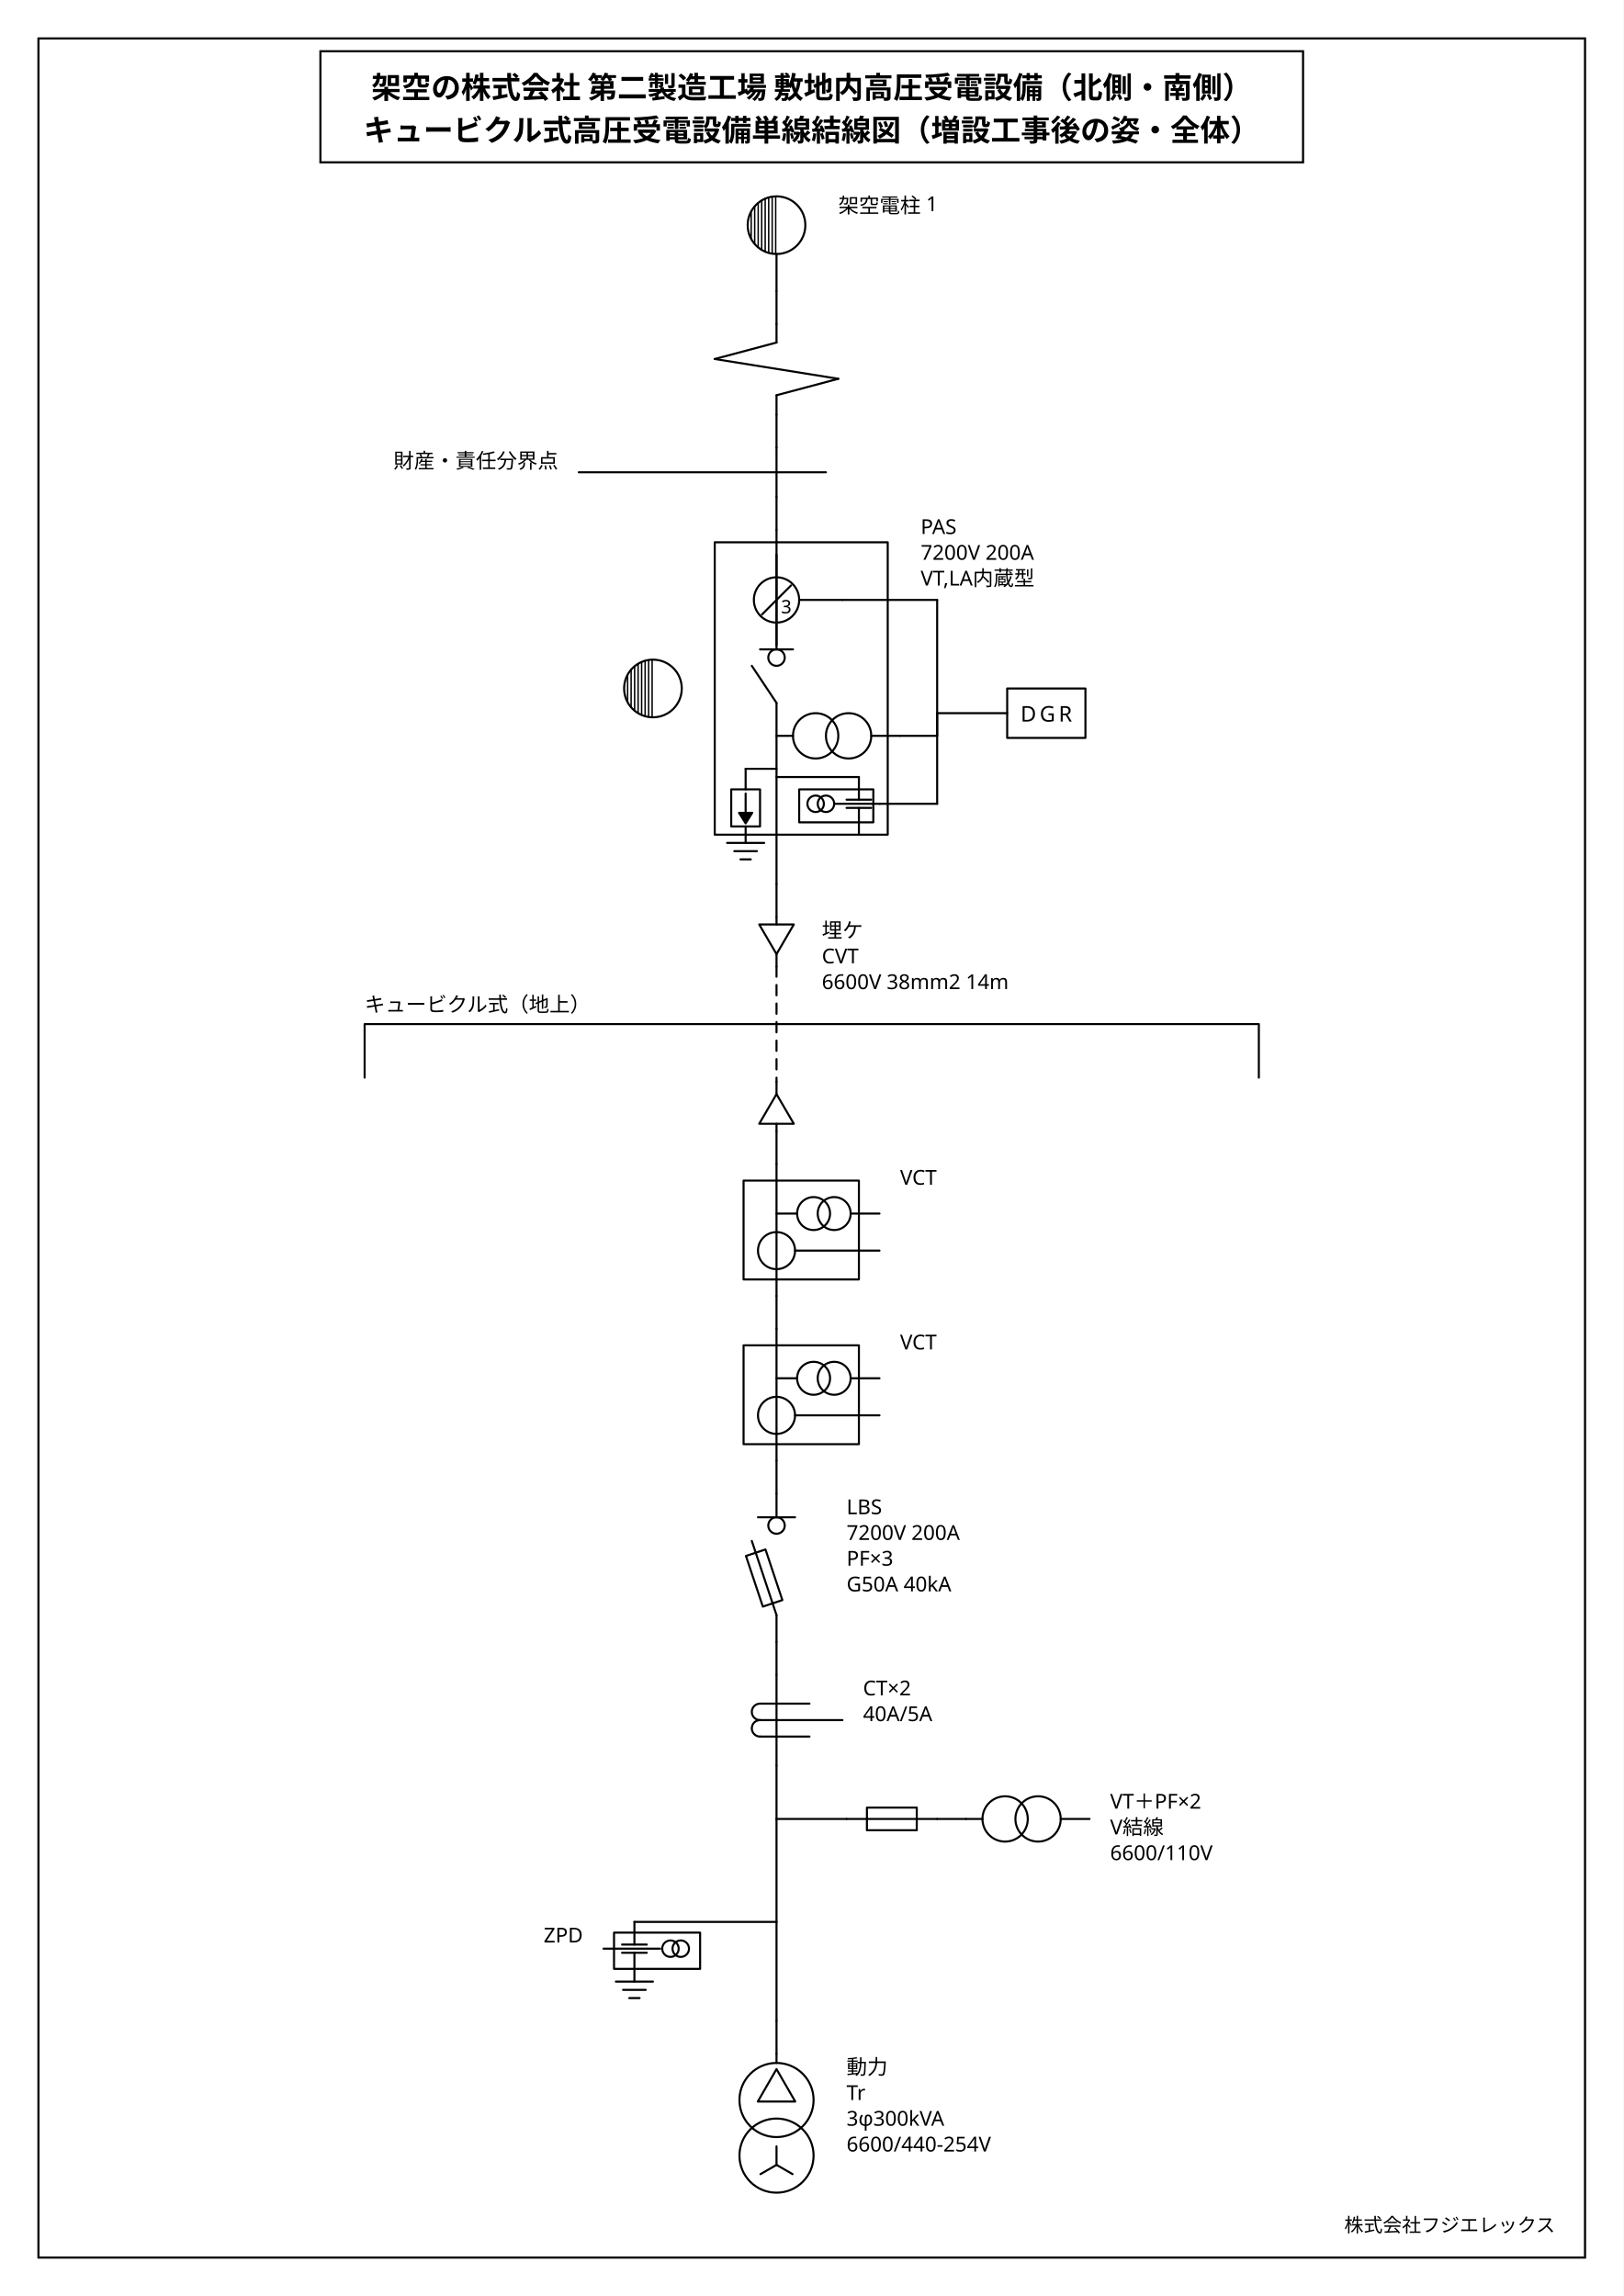
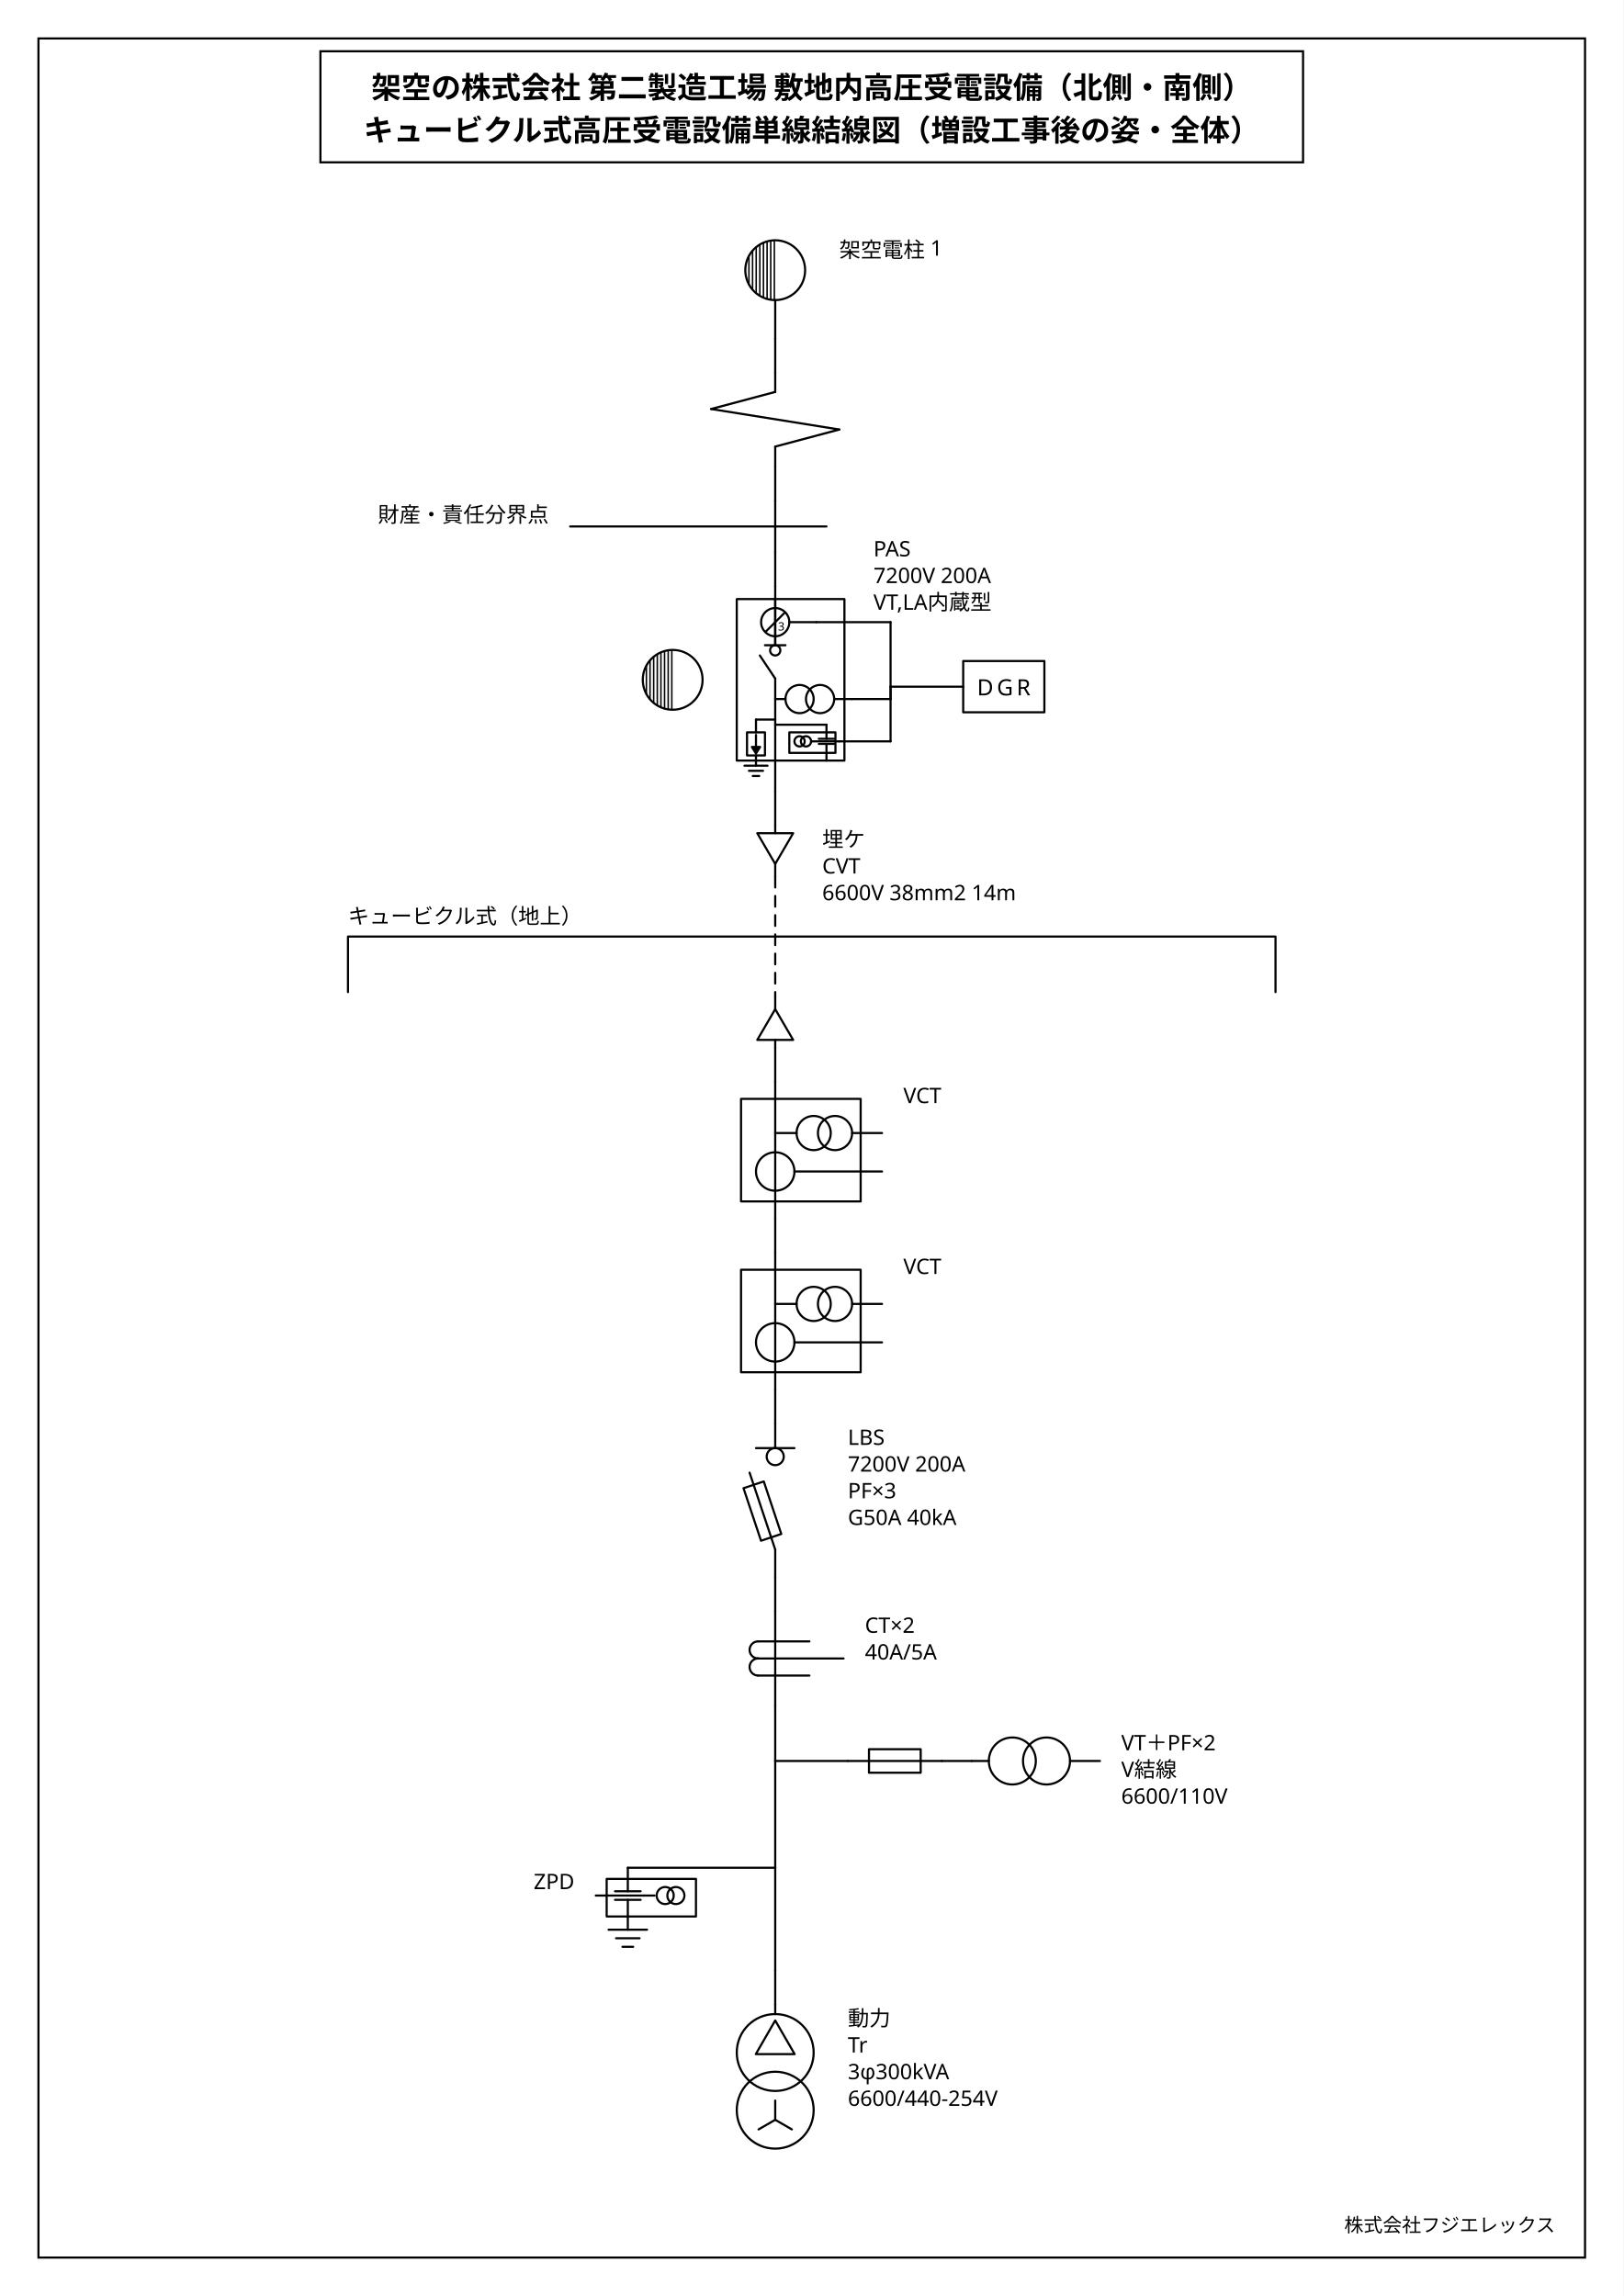
<svg xmlns="http://www.w3.org/2000/svg" viewBox="0 0 760 1075" width="760" height="1075">
  <rect x="0" y="0" width="760" height="1075" fill="#fff" />
  <g stroke="#000" fill="none">
    <rect x="18" y="18" width="724" height="1039" stroke-width="1" />
    <rect x="150" y="24" width="460" height="52" stroke-width="1" />
  </g>
  <text x="380" y="46" font-size="14" font-weight="700" text-anchor="middle" font-family="IPAGothic, 'IPAゴシック', 'Noto Sans JP', 'Hiragino Kaku Gothic ProN', 'Yu Gothic', sans-serif" fill="#000">架空の株式会社 第二製造工場 敷地内高圧受電設備（北側・南側）</text>
  <text x="380" y="66" font-size="14" font-weight="700" text-anchor="middle" font-family="IPAGothic, 'IPAゴシック', 'Noto Sans JP', 'Hiragino Kaku Gothic ProN', 'Yu Gothic', sans-serif" fill="#000">キュービクル式高圧受電設備単線結線図（増設工事後の姿・全体）</text>
  <text x="728" y="1045" font-size="9" text-anchor="end" font-family="IPAGothic, 'IPAゴシック', 'Noto Sans JP', 'Hiragino Kaku Gothic ProN', 'Yu Gothic', sans-serif" fill="#000">株式会社フジエレックス</text>
-   <g transform="translate(363.51 90) scale(0.9641)">
+   <g transform="translate(362.9 110.5) scale(1)">
    <g stroke="#000" fill="none" stroke-linecap="round" stroke-linejoin="round" color="#000">
-       <path d="M -200 404 L 234.2 404 M -200 404 L -200 430 M 234.2 404 L 234.2 430" fill="none" stroke-width="1" />
-       <text x="-200" y="398" font-size="10" font-family="IPAGothic, 'IPAゴシック', 'Noto Sans JP', 'Hiragino Kaku Gothic ProN', 'Yu Gothic', sans-serif" fill="currentColor" stroke="none">キュービクル式（地上）</text>
+       <path d="M -200 328 L 234.2 328 M -200 328 L -200 354 M 234.2 328 L 234.2 354" fill="none" stroke-width="1" />
+       <text x="-200" y="322" font-size="10" font-family="IPAGothic, 'IPAゴシック', 'Noto Sans JP', 'Hiragino Kaku Gothic ProN', 'Yu Gothic', sans-serif" fill="currentColor" stroke="none">キュービクル式（地上）</text>
      <line x1="0" y1="48" x2="0" y2="64" stroke-width="1" />
      <line x1="0" y1="108" x2="0" y2="124" stroke-width="1" />
      <line x1="0" y1="148" x2="0" y2="164" stroke-width="1" />
-       <line x1="0" y1="280" x2="-15" y2="280" stroke-width="1" />
-       <line x1="0" y1="284" x2="40" y2="284" stroke-width="1" />
-       <line x1="32" y1="198" x2="78" y2="198" stroke-width="1" />
-       <line x1="78" y1="198" x2="78" y2="253" stroke-width="1" />
-       <line x1="60" y1="264" x2="78" y2="264" stroke-width="1" />
-       <line x1="78" y1="264" x2="78" y2="253" stroke-width="1" />
-       <line x1="50" y1="297" x2="78" y2="297" stroke-width="1" />
-       <line x1="78" y1="297" x2="78" y2="253" stroke-width="1" />
-       <line x1="78" y1="253" x2="112" y2="253" stroke-width="1" />
-       <line x1="0" y1="336" x2="0" y2="352" stroke-width="1" />
-       <line x1="0" y1="376" x2="0" y2="432" stroke-width="1" stroke-dasharray="5 4" />
-       <line x1="0" y1="456" x2="0" y2="472" stroke-width="1" />
-       <line x1="0" y1="536" x2="0" y2="552" stroke-width="1" />
-       <line x1="0" y1="616" x2="0" y2="632" stroke-width="1" />
-       <line x1="0" y1="704" x2="0" y2="720" stroke-width="1" />
-       <line x1="0" y1="764" x2="0" y2="790" stroke-width="1" />
-       <line x1="0" y1="790" x2="34" y2="790" stroke-width="1" />
-       <line x1="78" y1="790" x2="92" y2="790" stroke-width="1" />
-       <line x1="0" y1="790" x2="0" y2="840" stroke-width="1" />
-       <line x1="0" y1="840" x2="-69" y2="840" stroke-width="1" />
-       <line x1="0" y1="840" x2="0" y2="888" stroke-width="1" />
-       <line x1="0" y1="888" x2="0" y2="904" stroke-width="1" />
+       <line x1="0" y1="226.4" x2="-9" y2="226.4" stroke-width="1" />
+       <line x1="0" y1="228.8" x2="24" y2="228.8" stroke-width="1" />
+       <line x1="19.2" y1="180.8" x2="54" y2="180.8" stroke-width="1" />
+       <line x1="54" y1="180.8" x2="54" y2="211" stroke-width="1" />
+       <line x1="36" y1="216.8" x2="54" y2="216.8" stroke-width="1" />
+       <line x1="54" y1="216.8" x2="54" y2="211" stroke-width="1" />
+       <line x1="30" y1="236.6" x2="54" y2="236.6" stroke-width="1" />
+       <line x1="54" y1="236.6" x2="54" y2="211" stroke-width="1" />
+       <line x1="54" y1="211" x2="88" y2="211" stroke-width="1" />
+       <line x1="0" y1="260" x2="0" y2="276" stroke-width="1" />
+       <line x1="0" y1="300" x2="0" y2="356" stroke-width="1" stroke-dasharray="5 4" />
+       <line x1="0" y1="380" x2="0" y2="396" stroke-width="1" />
+       <line x1="0" y1="460" x2="0" y2="476" stroke-width="1" />
+       <line x1="0" y1="540" x2="0" y2="556" stroke-width="1" />
+       <line x1="0" y1="628" x2="0" y2="644" stroke-width="1" />
+       <line x1="0" y1="688" x2="0" y2="714" stroke-width="1" />
+       <line x1="0" y1="714" x2="34" y2="714" stroke-width="1" />
+       <line x1="78" y1="714" x2="92" y2="714" stroke-width="1" />
+       <line x1="0" y1="714" x2="0" y2="764" stroke-width="1" />
+       <line x1="0" y1="764" x2="-69" y2="764" stroke-width="1" />
+       <line x1="0" y1="764" x2="0" y2="812" stroke-width="1" />
+       <line x1="0" y1="812" x2="0" y2="828" stroke-width="1" />
      <g transform="translate(-16 0)">
        <circle cx="16" cy="16" r="14" fill="none" stroke-width="1" />
        <line x1="3.7" y1="9.313" x2="3.7" y2="22.687" stroke-width="0.7" />
        <line x1="5.4" y1="6.855" x2="5.4" y2="25.145" stroke-width="0.7" />
        <line x1="7.1" y1="5.193" x2="7.1" y2="26.807" stroke-width="0.7" />
        <line x1="8.8" y1="3.993" x2="8.8" y2="28.007" stroke-width="0.7" />
        <line x1="10.5" y1="3.126" x2="10.5" y2="28.874" stroke-width="0.7" />
        <line x1="12.2" y1="2.526" x2="12.2" y2="29.474" stroke-width="0.7" />
        <line x1="13.9" y1="2.158" x2="13.9" y2="29.842" stroke-width="0.7" />
        <line x1="15.6" y1="2.006" x2="15.6" y2="29.994" stroke-width="0.7" />
        <line x1="16" y1="30" x2="16" y2="48" stroke-width="1" />
      </g>
      <text x="30" y="10" font-size="10" text-anchor="start" font-family="IPAGothic, 'IPAゴシック', 'Noto Sans JP', 'Hiragino Kaku Gothic ProN', 'Yu Gothic', sans-serif" fill="currentColor" stroke="none">
        <tspan x="30" dy="0">架空電柱 1</tspan>
      </text>
      <g transform="translate(-30 64)">
        <line x1="30" y1="0" x2="30" y2="9" stroke-width="1" />
        <line x1="30" y1="9" x2="0" y2="17" stroke-width="1" />
        <line x1="0" y1="17" x2="60" y2="26.6" stroke-width="1" />
        <line x1="60" y1="26.6" x2="30" y2="34.6" stroke-width="1" />
        <line x1="30" y1="34.6" x2="30" y2="44" stroke-width="1" />
      </g>
      <g transform="translate(-96 124)">
        <line x1="96" y1="0" x2="96" y2="24" stroke-width="1" />
        <line x1="0" y1="12" x2="120" y2="12" stroke-width="1" />
      </g>
      <text x="-106" y="134" font-size="10" text-anchor="end" font-family="IPAGothic, 'IPAゴシック', 'Noto Sans JP', 'Hiragino Kaku Gothic ProN', 'Yu Gothic', sans-serif" fill="currentColor" stroke="none">
        <tspan x="-106" dy="0">財産・責任分界点</tspan>
      </text>
-       <g transform="translate(-36 164)">
-         <line x1="36" y1="0" x2="36" y2="6" stroke-width="1" />
-         <rect x="6" y="6" width="84" height="142" fill="none" stroke-width="1" />
-         <line x1="36" y1="6" x2="36" y2="58" stroke-width="1" />
-         <line x1="28" y1="58" x2="44" y2="58" stroke-width="1" />
-         <circle cx="36" cy="62" r="4" fill="none" stroke-width="1" />
-         <line x1="36" y1="84" x2="24" y2="66" stroke-width="1" />
-         <line x1="36" y1="84" x2="36" y2="172" stroke-width="1" />
-       </g>
-       <text x="70" y="166" font-size="10" text-anchor="start" font-family="IPAGothic, 'IPAゴシック', 'Noto Sans JP', 'Hiragino Kaku Gothic ProN', 'Yu Gothic', sans-serif" fill="currentColor" stroke="none">
-         <tspan x="70" dy="0">PAS</tspan>
-         <tspan x="70" dy="12.5">7200V 200A</tspan>
-         <tspan x="70" dy="12.5">VT,LA内蔵型</tspan>
-       </text>
-       <g transform="translate(-76 225)">
+       <g transform="translate(-21.6 164)">
+         <line x1="21.6" y1="0" x2="21.6" y2="6" stroke-width="1" />
+         <rect x="3.6" y="6" width="50.4" height="75.6" fill="none" stroke-width="1" />
+         <line x1="21.6" y1="6" x2="21.6" y2="27.6" stroke-width="1" />
+         <line x1="16.8" y1="27.6" x2="26.4" y2="27.6" stroke-width="1" />
+         <circle cx="21.6" cy="30" r="2.4" fill="none" stroke-width="1" />
+         <line x1="21.6" y1="43.2" x2="14.4" y2="32.4" stroke-width="1" />
+         <line x1="21.6" y1="43.2" x2="21.6" y2="96" stroke-width="1" />
+       </g>
+       <text x="46" y="150" font-size="10" text-anchor="start" font-family="IPAGothic, 'IPAゴシック', 'Noto Sans JP', 'Hiragino Kaku Gothic ProN', 'Yu Gothic', sans-serif" fill="currentColor" stroke="none">
+         <tspan x="46" dy="0">PAS</tspan>
+         <tspan x="46" dy="12.5">7200V 200A</tspan>
+         <tspan x="46" dy="12.5">VT,LA内蔵型</tspan>
+       </text>
+       <g transform="translate(-64 191.8)">
        <circle cx="16" cy="16" r="14" fill="none" stroke-width="1" />
        <line x1="3.7" y1="9.313" x2="3.7" y2="22.687" stroke-width="0.7" />
        <line x1="5.4" y1="6.855" x2="5.4" y2="25.145" stroke-width="0.7" />
        <line x1="7.1" y1="5.193" x2="7.1" y2="26.807" stroke-width="0.7" />
        <line x1="8.8" y1="3.993" x2="8.8" y2="28.007" stroke-width="0.7" />
        <line x1="10.5" y1="3.126" x2="10.5" y2="28.874" stroke-width="0.7" />
        <line x1="12.2" y1="2.526" x2="12.2" y2="29.474" stroke-width="0.7" />
        <line x1="13.9" y1="2.158" x2="13.9" y2="29.842" stroke-width="0.7" />
        <line x1="15.6" y1="2.006" x2="15.6" y2="29.994" stroke-width="0.7" />
      </g>
-       <g transform="translate(-20 176)">
-         <line x1="20" y1="0" x2="20" y2="44" stroke-width="1" />
-         <circle cx="20" cy="22" r="11" fill="none" stroke-width="1" />
-         <line x1="12.929" y1="29.071" x2="27.071" y2="14.929" stroke-width="1" />
-         <text x="24.75" y="25" font-size="9" text-anchor="middle" dominant-baseline="central" font-family="IPAGothic, 'IPAゴシック', 'Noto Sans JP', 'Hiragino Kaku Gothic ProN', 'Yu Gothic', sans-serif" fill="currentColor" stroke="none">3</text>
-         <line x1="31" y1="22" x2="52" y2="22" stroke-width="1" />
-       </g>
-       <g transform="translate(0 249)">
-         <line x1="0" y1="15" x2="8" y2="15" stroke-width="1" />
-         <circle cx="19" cy="15" r="11" fill="none" stroke-width="1" />
-         <circle cx="35" cy="15" r="11" fill="none" stroke-width="1" />
-         <line x1="46" y1="15" x2="60" y2="15" stroke-width="1" />
-       </g>
-       <g transform="translate(-35 280)">
-         <line x1="20" y1="0" x2="20" y2="10" stroke-width="1" />
-         <rect x="13" y="10" width="14" height="18" fill="none" stroke-width="1" />
-         <line x1="20" y1="12" x2="20" y2="23" stroke-width="1" />
-         <polygon points="16.8,21.38 20,26.5 23.2,21.38" fill="currentColor" stroke-width="1" />
-         <line x1="20" y1="28" x2="20" y2="36" stroke-width="1" />
-         <line x1="11" y1="36" x2="29" y2="36" stroke-width="1" />
-         <line x1="14.5" y1="40" x2="25.5" y2="40" stroke-width="1" />
-         <line x1="17.5" y1="44" x2="22.5" y2="44" stroke-width="1" />
-       </g>
-       <g transform="translate(10 284)">
-         <line x1="30" y1="0" x2="30" y2="11" stroke-width="1" />
-         <rect x="1" y="6" width="36" height="16" fill="none" stroke-width="1" />
-         <line x1="24" y1="11" x2="36" y2="11" stroke-width="1" />
-         <line x1="24" y1="15" x2="36" y2="15" stroke-width="1" />
-         <line x1="30" y1="15" x2="30" y2="28" stroke-width="1" />
-         <line x1="18" y1="13" x2="40" y2="13" stroke-width="1" />
-         <circle cx="9" cy="13" r="4" fill="none" stroke-width="1" />
-         <circle cx="14" cy="13" r="4" fill="none" stroke-width="1" />
-       </g>
-       <g transform="translate(112 241)">
+       <g transform="translate(-12 170)">
+         <line x1="12" y1="0" x2="12" y2="21.6" stroke-width="1" />
+         <circle cx="12" cy="10.8" r="6.6" fill="none" stroke-width="1" />
+         <line x1="7.757" y1="15.043" x2="16.243" y2="6.557" stroke-width="1" />
+         <text x="14.85" y="12.6" font-size="5.4" text-anchor="middle" dominant-baseline="central" font-family="IPAGothic, 'IPAゴシック', 'Noto Sans JP', 'Hiragino Kaku Gothic ProN', 'Yu Gothic', sans-serif" fill="currentColor" stroke="none">3</text>
+         <line x1="18.6" y1="10.8" x2="31.2" y2="10.8" stroke-width="1" />
+       </g>
+       <g transform="translate(0 207.8)">
+         <line x1="0" y1="9" x2="4.8" y2="9" stroke-width="1" />
+         <circle cx="11.4" cy="9" r="6.6" fill="none" stroke-width="1" />
+         <circle cx="21" cy="9" r="6.6" fill="none" stroke-width="1" />
+         <line x1="27.6" y1="9" x2="36" y2="9" stroke-width="1" />
+       </g>
+       <g transform="translate(-21 226.4)">
+         <line x1="12" y1="0" x2="12" y2="6" stroke-width="1" />
+         <rect x="7.8" y="6" width="8.4" height="10.8" fill="none" stroke-width="1" />
+         <line x1="12" y1="7.2" x2="12" y2="13.8" stroke-width="1" />
+         <polygon points="10.08,12.828 12,15.9 13.92,12.828" fill="currentColor" stroke-width="1" />
+         <line x1="12" y1="16.8" x2="12" y2="21.6" stroke-width="1" />
+         <line x1="6.6" y1="21.6" x2="17.4" y2="21.6" stroke-width="1" />
+         <line x1="8.7" y1="24" x2="15.3" y2="24" stroke-width="1" />
+         <line x1="10.5" y1="26.4" x2="13.5" y2="26.4" stroke-width="1" />
+       </g>
+       <g transform="translate(6 228.8)">
+         <line x1="18" y1="0" x2="18" y2="6.6" stroke-width="1" />
+         <rect x="0.6" y="3.6" width="21.6" height="9.6" fill="none" stroke-width="1" />
+         <line x1="14.4" y1="6.6" x2="21.6" y2="6.6" stroke-width="1" />
+         <line x1="14.4" y1="9" x2="21.6" y2="9" stroke-width="1" />
+         <line x1="18" y1="9" x2="18" y2="16.8" stroke-width="1" />
+         <line x1="10.8" y1="7.8" x2="24" y2="7.8" stroke-width="1" />
+         <circle cx="5.4" cy="7.8" r="2.4" fill="none" stroke-width="1" />
+         <circle cx="8.4" cy="7.8" r="2.4" fill="none" stroke-width="1" />
+       </g>
+       <g transform="translate(88 199)">
        <rect x="0" y="0" width="38" height="24" fill="none" stroke-width="1" />
        <text x="19" y="12" font-size="10.5" text-anchor="middle" dominant-baseline="central" font-family="IPAGothic, 'IPAゴシック', 'Noto Sans JP', 'Hiragino Kaku Gothic ProN', 'Yu Gothic', sans-serif" letter-spacing="1.6" fill="currentColor" stroke="none">DGR</text>
      </g>
-       <g transform="translate(-12 352)">
+       <g transform="translate(-12 276)">
        <line x1="12" y1="0" x2="12" y2="3.6" stroke-width="1" />
        <polygon points="3.6,3.6 20.4,3.6 12,18" fill="none" stroke-width="1" />
        <line x1="12" y1="18" x2="12" y2="24" stroke-width="1" />
      </g>
-       <text x="22" y="362" font-size="10" text-anchor="start" font-family="IPAGothic, 'IPAゴシック', 'Noto Sans JP', 'Hiragino Kaku Gothic ProN', 'Yu Gothic', sans-serif" fill="currentColor" stroke="none">
+       <text x="22" y="286" font-size="10" text-anchor="start" font-family="IPAGothic, 'IPAゴシック', 'Noto Sans JP', 'Hiragino Kaku Gothic ProN', 'Yu Gothic', sans-serif" fill="currentColor" stroke="none">
        <tspan x="22" dy="0">埋ケ</tspan>
        <tspan x="22" dy="12.5">CVT</tspan>
        <tspan x="22" dy="12.5">6600V 38mm2 14m</tspan>
      </text>
-       <g transform="translate(-12 432) rotate(180 12 12)">
+       <g transform="translate(-12 356) rotate(180 12 12)">
        <line x1="12" y1="0" x2="12" y2="3.6" stroke-width="1" />
        <polygon points="3.6,3.6 20.4,3.6 12,18" fill="none" stroke-width="1" />
        <line x1="12" y1="18" x2="12" y2="24" stroke-width="1" />
      </g>
-       <g transform="translate(-22 472)">
+       <g transform="translate(-22 396)">
        <line x1="22" y1="0" x2="22" y2="64" stroke-width="1" />
        <rect x="6" y="8" width="56" height="48" fill="none" stroke-width="1" />
        <line x1="22" y1="24" x2="32" y2="24" stroke-width="1" />
        <circle cx="40" cy="24" r="8" fill="none" stroke-width="1" />
        <circle cx="50" cy="24" r="8" fill="none" stroke-width="1" />
        <line x1="58" y1="24" x2="72" y2="24" stroke-width="1" />
        <circle cx="22" cy="42" r="9" fill="none" stroke-width="1" />
        <line x1="31" y1="42" x2="72" y2="42" stroke-width="1" />
      </g>
-       <text x="60" y="482" font-size="10" text-anchor="start" font-family="IPAGothic, 'IPAゴシック', 'Noto Sans JP', 'Hiragino Kaku Gothic ProN', 'Yu Gothic', sans-serif" fill="currentColor" stroke="none">
+       <text x="60" y="406" font-size="10" text-anchor="start" font-family="IPAGothic, 'IPAゴシック', 'Noto Sans JP', 'Hiragino Kaku Gothic ProN', 'Yu Gothic', sans-serif" fill="currentColor" stroke="none">
        <tspan x="60" dy="0">VCT</tspan>
      </text>
-       <g transform="translate(-22 552)">
+       <g transform="translate(-22 476)">
        <line x1="22" y1="0" x2="22" y2="64" stroke-width="1" />
        <rect x="6" y="8" width="56" height="48" fill="none" stroke-width="1" />
        <line x1="22" y1="24" x2="32" y2="24" stroke-width="1" />
        <circle cx="40" cy="24" r="8" fill="none" stroke-width="1" />
        <circle cx="50" cy="24" r="8" fill="none" stroke-width="1" />
        <line x1="58" y1="24" x2="72" y2="24" stroke-width="1" />
        <circle cx="22" cy="42" r="9" fill="none" stroke-width="1" />
        <line x1="31" y1="42" x2="72" y2="42" stroke-width="1" />
      </g>
-       <text x="60" y="562" font-size="10" text-anchor="start" font-family="IPAGothic, 'IPAゴシック', 'Noto Sans JP', 'Hiragino Kaku Gothic ProN', 'Yu Gothic', sans-serif" fill="currentColor" stroke="none">
+       <text x="60" y="486" font-size="10" text-anchor="start" font-family="IPAGothic, 'IPAゴシック', 'Noto Sans JP', 'Hiragino Kaku Gothic ProN', 'Yu Gothic', sans-serif" fill="currentColor" stroke="none">
        <tspan x="60" dy="0">VCT</tspan>
      </text>
-       <g transform="translate(-24 632)">
+       <g transform="translate(-24 556)">
        <line x1="24" y1="0" x2="24" y2="11.5" stroke-width="1" />
        <line x1="15" y1="11.5" x2="33" y2="11.5" stroke-width="1" />
        <circle cx="24" cy="15.5" r="4" fill="none" stroke-width="1" />
        <line x1="24" y1="59" x2="12" y2="23" stroke-width="1" />
        <polygon points="26.843,51.719 18.643,27.119 9.157,30.281 17.357,54.881" fill="none" stroke-width="1" />
        <line x1="24" y1="59" x2="24" y2="72" stroke-width="1" />
      </g>
-       <text x="34" y="642" font-size="10" text-anchor="start" font-family="IPAGothic, 'IPAゴシック', 'Noto Sans JP', 'Hiragino Kaku Gothic ProN', 'Yu Gothic', sans-serif" fill="currentColor" stroke="none">
+       <text x="34" y="566" font-size="10" text-anchor="start" font-family="IPAGothic, 'IPAゴシック', 'Noto Sans JP', 'Hiragino Kaku Gothic ProN', 'Yu Gothic', sans-serif" fill="currentColor" stroke="none">
        <tspan x="34" dy="0">LBS</tspan>
        <tspan x="34" dy="12.5">7200V 200A</tspan>
        <tspan x="34" dy="12.5">PF×3</tspan>
        <tspan x="34" dy="12.5">G50A 40kA</tspan>
      </text>
-       <g transform="translate(-24 720)">
+       <g transform="translate(-24 644)">
        <line x1="24" y1="0" x2="24" y2="44" stroke-width="1" />
        <line x1="16" y1="14" x2="40" y2="14" stroke-width="1" />
        <line x1="16" y1="30" x2="40" y2="30" stroke-width="1" />
        <line x1="16" y1="22" x2="56" y2="22" stroke-width="1" />
        <path d="M 16 14 A 4 4 0 0 0 16 22" fill="none" stroke-width="1" />
        <path d="M 16 22 A 4 4 0 0 0 16 30" fill="none" stroke-width="1" />
      </g>
-       <text x="42" y="730" font-size="10" text-anchor="start" font-family="IPAGothic, 'IPAゴシック', 'Noto Sans JP', 'Hiragino Kaku Gothic ProN', 'Yu Gothic', sans-serif" fill="currentColor" stroke="none">
+       <text x="42" y="654" font-size="10" text-anchor="start" font-family="IPAGothic, 'IPAゴシック', 'Noto Sans JP', 'Hiragino Kaku Gothic ProN', 'Yu Gothic', sans-serif" fill="currentColor" stroke="none">
        <tspan x="42" dy="0">CT×2</tspan>
        <tspan x="42" dy="12.5">40A/5A</tspan>
      </text>
-       <g transform="translate(36 768) rotate(-90 20 22)">
+       <g transform="translate(36 692) rotate(-90 20 22)">
        <line x1="20" y1="0" x2="20" y2="44" stroke-width="1" />
        <rect x="14.5" y="9.9" width="11" height="24.2" fill="none" stroke-width="1" />
      </g>
-       <g transform="translate(92 775)">
+       <g transform="translate(92 699)">
        <line x1="0" y1="15" x2="8" y2="15" stroke-width="1" />
        <circle cx="19" cy="15" r="11" fill="none" stroke-width="1" />
        <circle cx="35" cy="15" r="11" fill="none" stroke-width="1" />
        <line x1="46" y1="15" x2="60" y2="15" stroke-width="1" />
      </g>
-       <text x="162" y="785" font-size="10" text-anchor="start" font-family="IPAGothic, 'IPAゴシック', 'Noto Sans JP', 'Hiragino Kaku Gothic ProN', 'Yu Gothic', sans-serif" fill="currentColor" stroke="none">
+       <text x="162" y="709" font-size="10" text-anchor="start" font-family="IPAGothic, 'IPAゴシック', 'Noto Sans JP', 'Hiragino Kaku Gothic ProN', 'Yu Gothic', sans-serif" fill="currentColor" stroke="none">
        <tspan x="162" dy="0">VT＋PF×2</tspan>
        <tspan x="162" dy="12.5">V結線</tspan>
        <tspan x="162" dy="12.5">6600/110V</tspan>
      </text>
-       <g transform="translate(-84 840)">
+       <g transform="translate(-84 764)">
        <line x1="15" y1="0" x2="15" y2="11" stroke-width="1" />
        <rect x="5.1" y="5.2" width="41.8" height="17.6" fill="none" stroke-width="1" />
        <line x1="9" y1="11" x2="21" y2="11" stroke-width="1" />
        <line x1="9" y1="15" x2="21" y2="15" stroke-width="1" />
        <line x1="15" y1="15" x2="15" y2="29" stroke-width="1" />
        <line x1="6" y1="29" x2="24" y2="29" stroke-width="1" />
        <line x1="9.5" y1="33" x2="20.5" y2="33" stroke-width="1" />
        <line x1="12.5" y1="37" x2="17.5" y2="37" stroke-width="1" />
        <line x1="0" y1="13" x2="27.5" y2="13" stroke-width="1" />
        <circle cx="32.5" cy="13" r="4" fill="none" stroke-width="1" />
        <circle cx="37.5" cy="13" r="4" fill="none" stroke-width="1" />
      </g>
-       <text x="-94" y="850" font-size="10" text-anchor="end" font-family="IPAGothic, 'IPAゴシック', 'Noto Sans JP', 'Hiragino Kaku Gothic ProN', 'Yu Gothic', sans-serif" fill="currentColor" stroke="none">
+       <text x="-94" y="774" font-size="10" text-anchor="end" font-family="IPAGothic, 'IPAゴシック', 'Noto Sans JP', 'Hiragino Kaku Gothic ProN', 'Yu Gothic', sans-serif" fill="currentColor" stroke="none">
        <tspan x="-94" dy="0">ZPD</tspan>
      </text>
-       <g transform="translate(-24 904)">
+       <g transform="translate(-24 828)">
        <line x1="24" y1="0" x2="24" y2="4.5" stroke-width="1" />
        <circle cx="24" cy="22.5" r="18" fill="none" stroke-width="1" />
        <circle cx="24" cy="49.5" r="18" fill="none" stroke-width="1" />
        <polygon points="24,7.5 33.093,23.25 14.907,23.25" fill="none" stroke-width="1" />
        <line x1="24" y1="54" x2="24" y2="45" stroke-width="1" />
        <line x1="24" y1="54" x2="31.794" y2="58.5" stroke-width="1" />
        <line x1="24" y1="54" x2="16.206" y2="58.5" stroke-width="1" />
      </g>
-       <text x="34" y="914" font-size="10" text-anchor="start" font-family="IPAGothic, 'IPAゴシック', 'Noto Sans JP', 'Hiragino Kaku Gothic ProN', 'Yu Gothic', sans-serif" fill="currentColor" stroke="none">
+       <text x="34" y="838" font-size="10" text-anchor="start" font-family="IPAGothic, 'IPAゴシック', 'Noto Sans JP', 'Hiragino Kaku Gothic ProN', 'Yu Gothic', sans-serif" fill="currentColor" stroke="none">
        <tspan x="34" dy="0">動力</tspan>
        <tspan x="34" dy="12.5">Tr</tspan>
        <tspan x="34" dy="12.5">3φ300kVA</tspan>
        <tspan x="34" dy="12.5">6600/440-254V</tspan>
      </text>
    </g>
  </g>
</svg>
